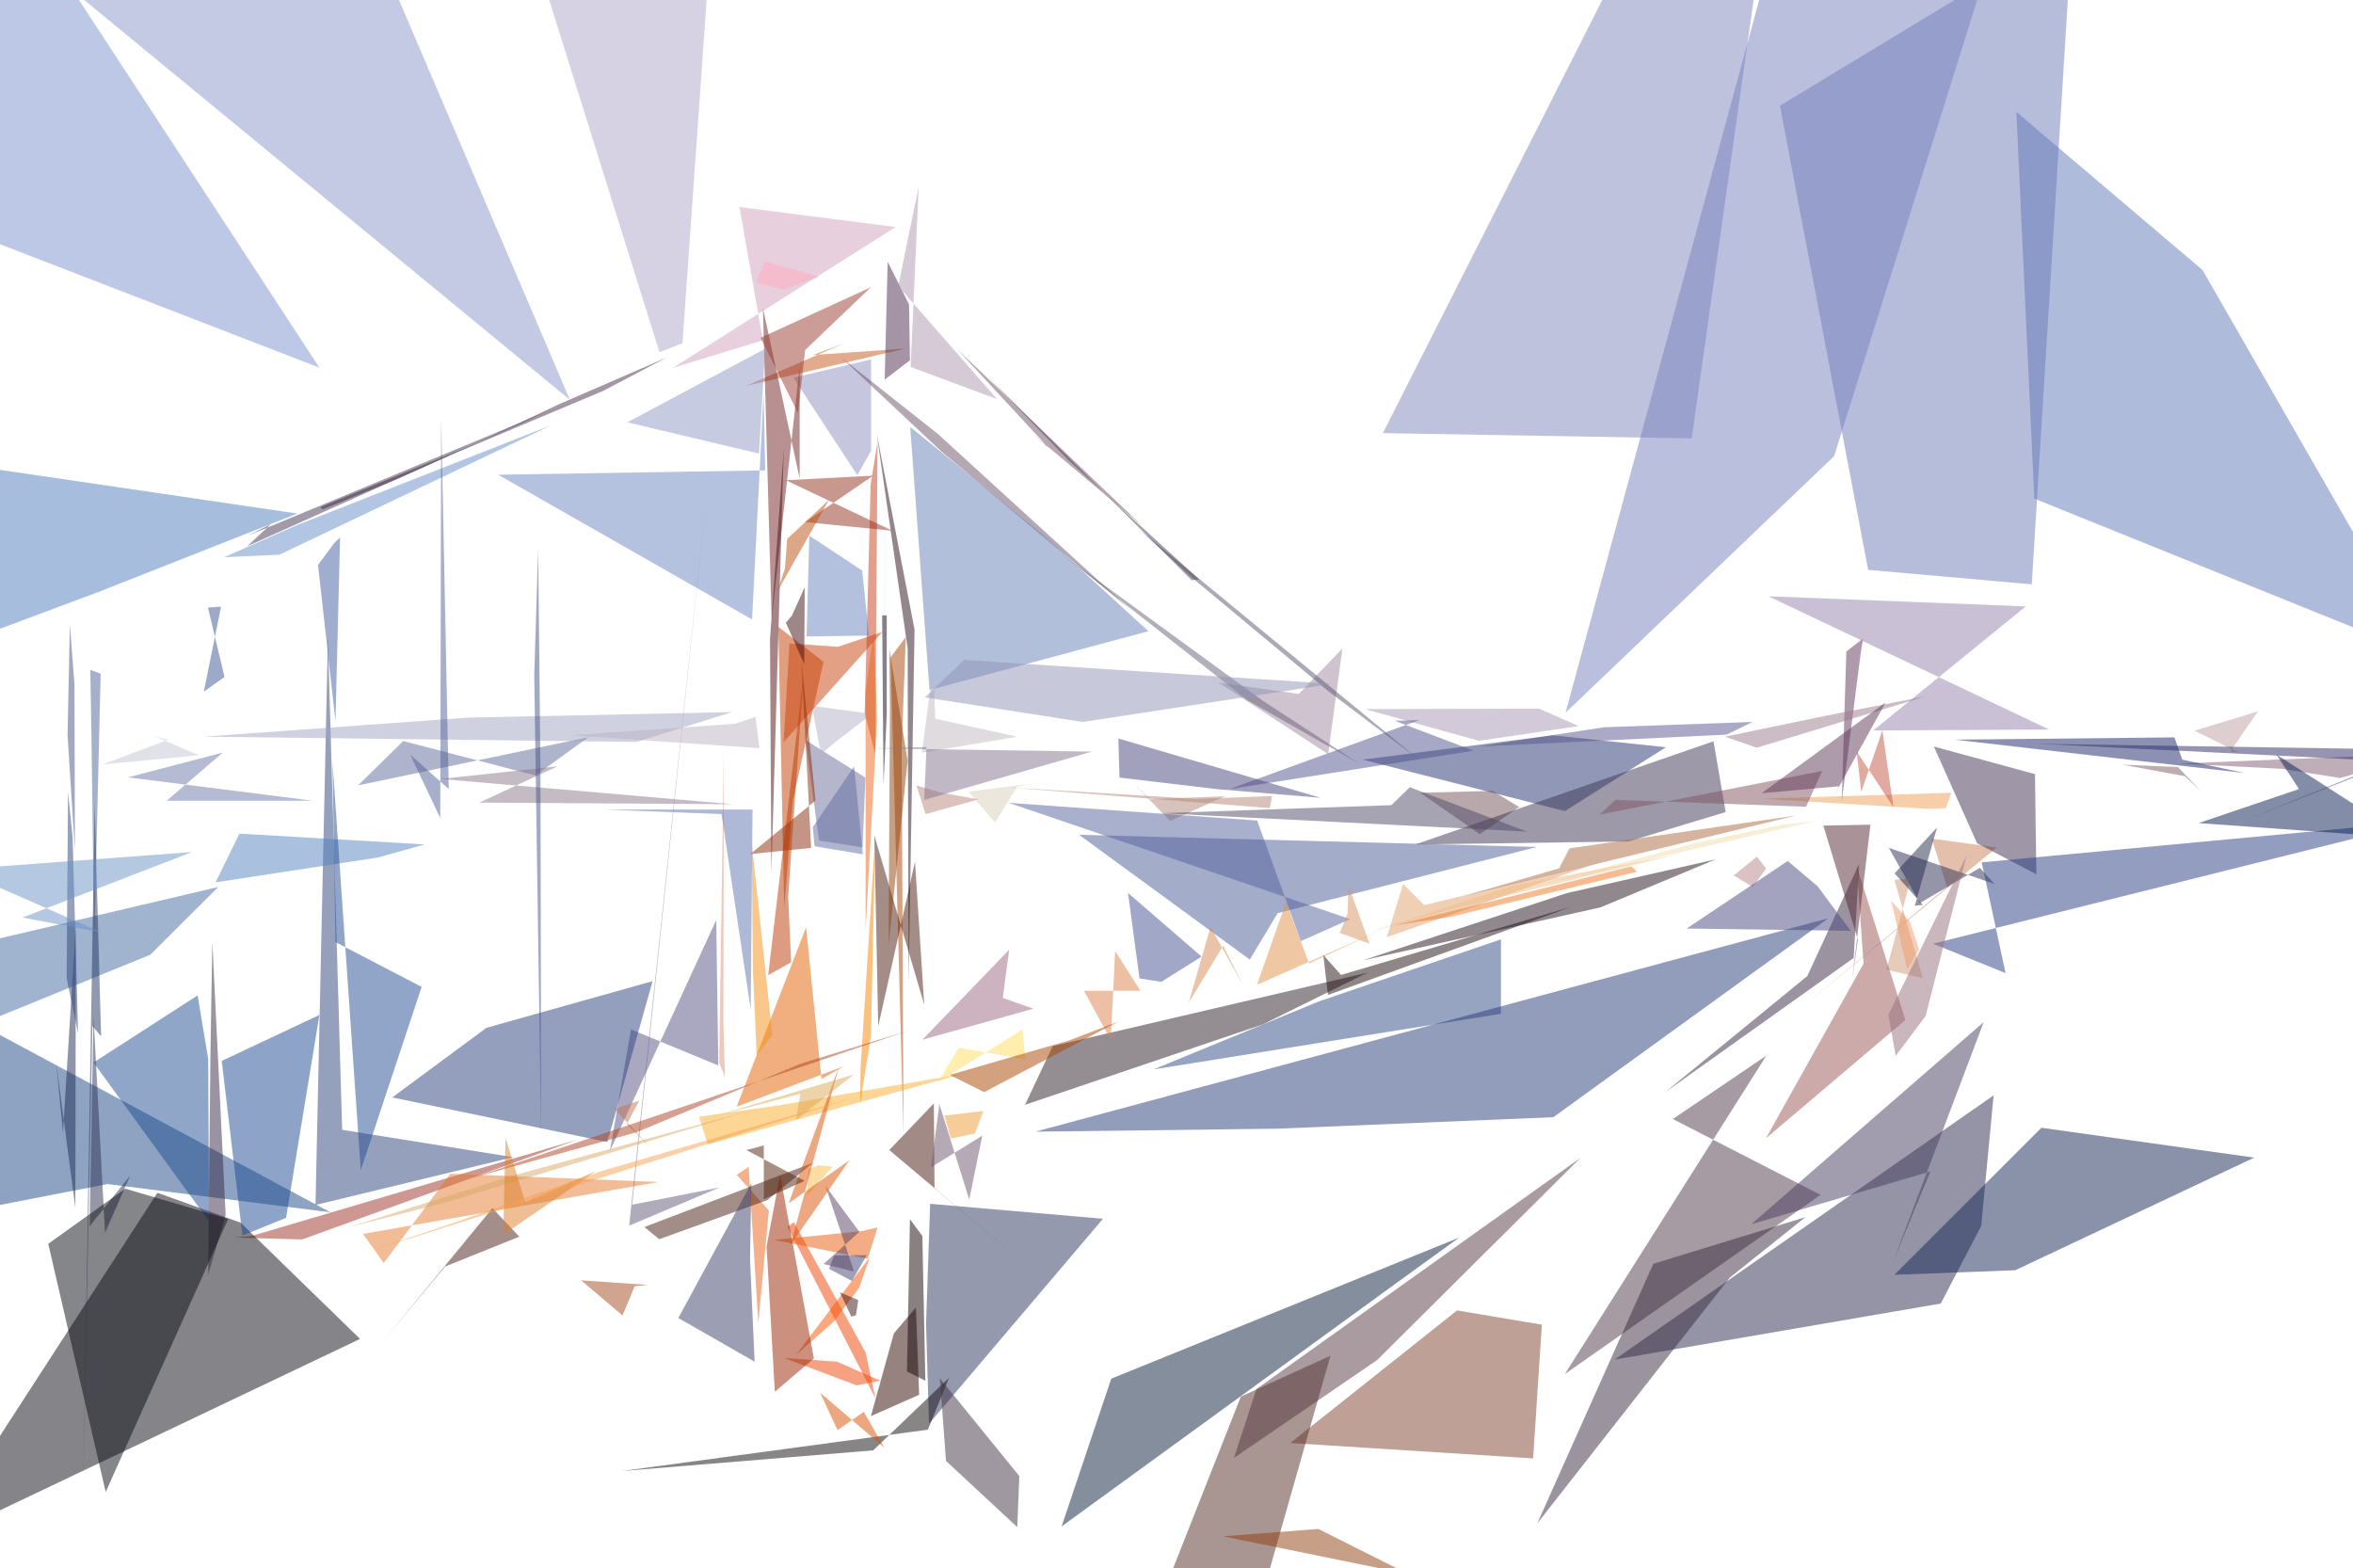
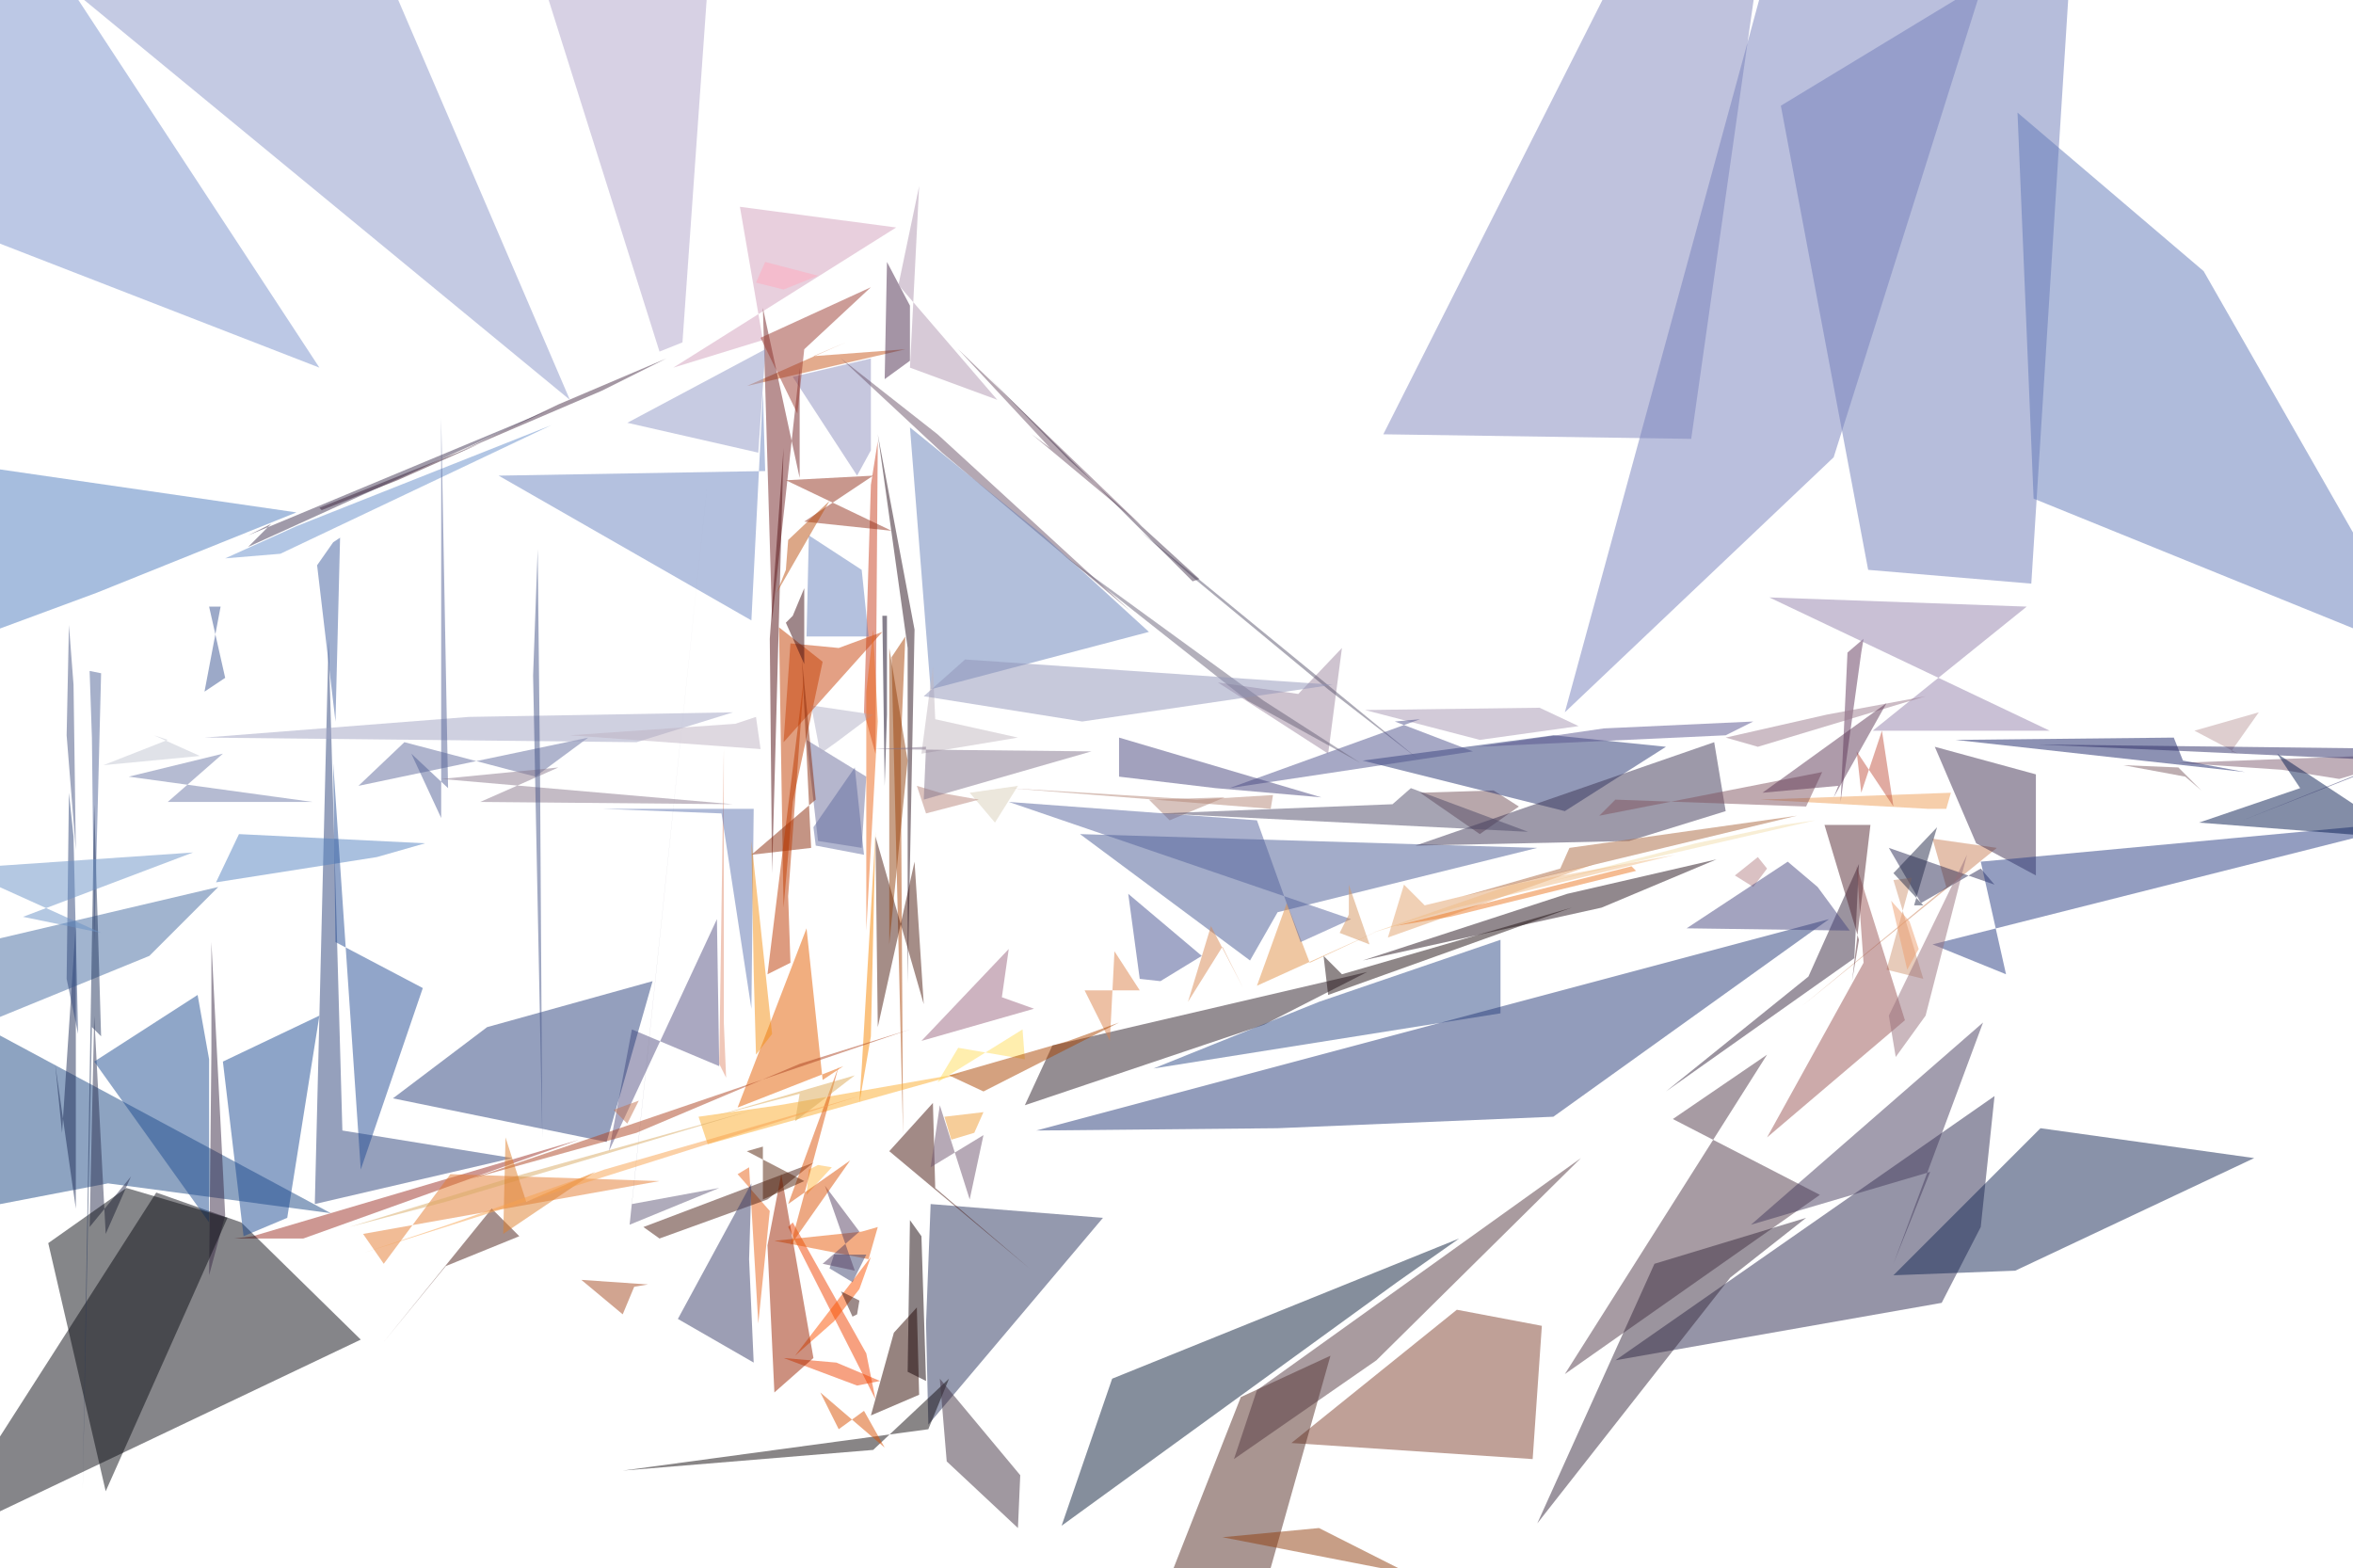
<svg xmlns="http://www.w3.org/2000/svg" version="1.1" viewBox="0 0 1024 682" width="1024" height="682">
  <g fill-opacity=".5">
-     <path fill="#f14300" d="M381 608.6l-4.3-20-31.2-56.7-2.8 2" />
-     <path fill="#2d2b50" d="M867.6 476.7l-165 115 142-24.4 17.6-33.8" />
-     <path fill="#485b95" d="M556 397.4l112.8-28.8-199.2-5.3 74.3 54.3" />
-     <path fill="#ca825b" d="M840.7 365l28.3 3.8-84.7 69.5 63-52.3" />
-     <path fill="#513848" d="M681 598l111.3-78-64.3-33 40.7-27.6" />
-     <path fill="#9c3027" d="M101.7 538.6l29.8.8 120-43.5-142 42" />
-     <path fill="#e95b09" d="M377.6 547.8l-40.7-8.2 38-3.8 7-1.6" />
-     <path fill="#2e0900" d="M400 607l-1.4-38-9.6 11.3-10 36" />
-     <path fill="#6d6e9c" d="M376.6 338.4l-1.2 30.4-19-3-5.8-43.7" />
-     <path fill="#7a93cd" d="M21.3-20L139 160-31 94.3-18.5-31" />
-     <path fill="#6e7cb9" d="M774.6 46l127.2-77-17.6 285.3L813 248" />
-     <path fill="#c23f00" d="M358.4 288L345 348.5l-3.7 46.3-2.6-122" />
-     <path fill="#c9591c" d="M353.8 154.5l40.2-2.8-69.5 16.3 43.3-18.8" />
-     <path fill="#2d2d56" d="M835.5 393L822 369l46 15.7-6.4-7" />
-     <path fill="#804231" d="M671 576.5l-3.8 58.2-105.7-6.7 72.6-57.7" />
-     <path fill="#1c4885" d="M-31 530.4v-96.6l174.8 93.8-97-12.3" />
-     <path fill="#725159" d="M644 363l-26-18 31.5-.8 11.6 7" />
-     <path fill="#4a2b4d" d="M395.6 132.5l.4 24.3-11 8.4 1.3-51.3" />
-     <path fill="#8e91be" d="M345.3 164.4l33.8-8v39.8l-6 10.6" />
-     <path fill="#ab4407" d="M393.2 494l-5.6-208 6.6-8.8-1.8 47.7" />
-     <path fill="#413152" d="M860.4 367l25.8 13.5-.6-43.6-44-12" />
-     <path fill="#ee9e57" d="M849.2 345l-2.4 6.7-8 .3-72.4-4.4" />
-     <path fill="#0d1f3a" d="M462 664.3l145.8-106 27.2-19.7L483.6 600" />
-     <path fill="#0c0d14" d="M-30.3 671.7l187-89-52-50.6-36.2-13" />
-     <path fill="#fcad2c" d="M304.2 486l35-5 79.4-13.6L308 498" />
-     <path fill="#815f72" d="M1055 328l-36.6 10.6-25.2-4-45-2.3" />
-     <path fill="#392945" d="M90.6 554.8l7.6-26-5.8-119-.8 47.6" />
-     <path fill="#1f2c56" d="M27.4 493l5.6-90.6-.2 123.3-8.3-63" />
-     <path fill="#fd5300" d="M346.3 589.8l32.3-42.8-4.8 13.6-11 14.6" />
-     <path fill="#542d25" d="M549.7 693L579 590l-39 17.8-35.3 89.5" />
-     <path fill="#61375b" d="M803.5 283.5l7.3-5.6-1 6-8.3 65" />
-     <path fill="#e57a2f" d="M196 510.8l90.6 3.6L158 537l9 12.7" />
-     <path fill="#c83f1e" d="M376.3 310.2l4.6 18 1-136-3 18.6" />
-     <path fill="#24131c" d="M746.6 374l-64.8 14.7-88.6 29.2 103.3-23" />
-     <path fill="#6a85c0" d="M333 204.7l-.7-33.5-5 98.4-110.5-63" />
-     <path fill="#565384" d="M311.7 400.4L265.4 501l9.2-53 38 15.7" />
-     <path fill="#b1877b" d="M509.2 357.3l-16-16.5 7.2 7 32.8-1.3" />
-     <path fill="#9f89a1" d="M530.2 297l35 5 19-19.8-6.2 46" />
-     <path fill="#150306" d="M396 530.6l5.4 7.3 1.3 63-8-4" />
-     <path fill="#6a5268" d="M366 155.5l43.7 41 82.4 69-84-76.7" />
-     <path fill="#9583ad" d="M891.8 317.5l-122.2-58 112 4.4-66.4 54" />
-     <path fill="#445090" d="M505.4 427.3l-9.5-1.5-5-37.2 32 27.7" />
-     <path fill="#ee4405" d="M341.2 591l23 1.6 19 8.3-10.4 2" />
-     <path fill="#1b2568" d="M949.7 330.6l27 5.8-126-14.5 95.6-1" />
-     <path fill="#606a9c" d="M233 337.5l-57.5-15-19.7 19.3 100.3-21" />
-     <path fill="#4b1e19" d="M226 538.2l-32.3 13-27 32.4 47.6-57.8" />
-     <path fill="#253270" d="M681 353l44-27.8-49.3-5.2-82.7 10.6" />
-     <path fill="#2d427a" d="M223.3 503.6l-86 20.8 5.4-246.7 6.2 214" />
-     <path fill="#f2dead" d="M738 366.8l-65.2 17.6 117-27-13.6 1.4" />
-     <path fill="#903e0f" d="M573.7 665.4l93 46.6-57.5-27.7-77-15.7" />
-     <path fill="#465483" d="M32.6 370l-.2-72.2-2-26-1 48.2" />
-     <path fill="#d2a0bc" d="M389.8 98.8l-68-8.7 10.2 58-39.2 12" />
-     <path fill="#4e7dbf" d="M-31 285.2l29-81 131.4 19.3-87 34.3" />
-     <path fill="#e86319" d="M334.6 526.8l-14-15.5 5.2-3.5 4.2 68" />
-     <path fill="#d09976" d="M831.6 382.2L821 422l15.8 3.7-12.4-42.8" />
-     <path fill="#6781b8" d="M453.8 232.7l46 42-95.3 25.6-8.4-114.5" />
-     <path fill="#732224" d="M335.8 269.6L332 134l16 74.2v-48.5" />
-     <path fill="#2b1d26" d="M549.6 445.8l-103.5 35 12-25.5 137-32" />
-     <path fill="#446ba0" d="M65.4 415.5L95 386l-119 28-3.7 39.5" />
-     <path fill="#dd824a" d="M483.4 452.6l-11.7-21.4h24.6l-11-17.3" />
-     <path fill="#b3b0c6" d="M363.8 322.7l15.7-12-26.2-3.5 4 21" />
-     <path fill="#405e9f" d="M145.4 236.4l-7 9.5 7.6 68 2-80" />
-     <path fill="#3c3454" d="M745.7 322.6l5.3 30.8-42.3 12.8-92.8 1.3" />
-     <path fill="#e39072" d="M315 326l-2 136.5 2.5 6.2-.7-23.6" />
-     <path fill="#605979" d="M308.2 208.6l-34.4 324.8 39.3-16.6-38 7.5" />
-     <path fill="#491c12" d="M280.4 534l73.5-28-20 16.3-47 17" />
-     <path fill="#a0a2c2" d="M88.8 320.6l114.8-8.3 115-2.4-41.6 13" />
-     <path fill="#4b3048" d="M198.6 197l63.7-26.8 27.8-14.6-47 20.4" />
-     <path fill="#9198c7" d="M273 183.8l57.3 13.6 2.6-43.6v-2" />
-     <path fill="#3e4471" d="M377.2 546.2l-14.2.2-2.2 5.8 10 5.3" />
-     <path fill="#a796b2" d="M594 308.6l75.8-.2L687 316l-43.4 6.4" />
-     <path fill="#8086bd" d="M713-31l53 10.8-29.8 211-134.4-2.3" />
-     <path fill="#e45e00" d="M367.3 464l-46.7 17.6 30.2-78 6.7 66" />
-     <path fill="#ffbb47" d="M351.7 509l-.4 11.3 11-12.6-6.2-.5" />
-     <path fill="#c8430b" d="M341 323l43-48-19.4 6.5-21-1.5" />
-     <path fill="#d8ab64" d="M223.6 511.5L152 534l42-10.7L327.6 483" />
-     <path fill="#9b2300" d="M333.6 542.4l3.6 63.3 17-14.5-14.7-79.8" />
-     <path fill="#e2a26d" d="M610.6 384.7l9.2 9.2 74.4-18-90.7 32" />
-     <path fill="#b0a4cb" d="M287 153.3L229.3-31 309-21l-12 170.4" />
-     <path fill="#2b345e" d="M403 576.3l1.3 43.3 75.7-89.2-75.2-6.5" />
-     <path fill="#dad1bb" d="M449.5 341l-6.8 1.4L433 358l-11.5-13.5" />
-     <path fill="#4d1d10" d="M380.5 363.6l1.7 83 16-71.6 4 62.2" />
-     <path fill="#f98600" d="M379 451l-4.7 29.3.2-15.2 6.5-103" />
-     <path fill="#e09146" d="M600.4 405L547 428.6l12.7-36 10 26.7" />
-     <path fill="#6c78a6" d="M136.3 348.5H72.5l24.5-21-41.3 10.8" />
-     <path fill="#8b96c9" d="M218.7-25l-58.3-6L248 174-1-31" />
-     <path fill="#d98853" d="M541.4 429.6l-14.6-26.2-9.5 33 15-24.8" />
-     <path fill="#543840" d="M537 634.5l9.8-30 141-100.6-88.5 88" />
-     <path fill="#5b566f" d="M519.7 252.2l58 48.3L618 331 496 230.6" />
-     <path fill="#815561" d="M793 335.5l-96.8 19 6.8-6.4 83 3" />
-     <path fill="#130c0f" d="M380 631.2l-109.5 9 133.3-18 9.2-22.6" />
-     <path fill="#b68589" d="M764.6 372.8l4 5.2-5.8 8-8.3-5" />
-     <path fill="#2a407c" d="M211.7 447.3L284 427l-19.7 70-93.6-19.4" />
-     <path fill="#2f4b87" d="M502 465.4l72-29.6 79.2-27v32.4" />
-     <path fill="#392941" d="M786.5 424.8l-61.8 50.5 82-58.4 2.4-41" />
-     <path fill="#626da0" d="M375.5 371.8l-21-3.5-.8-8.3 18-26.5" />
-     <path fill="#3a192c" d="M208.5 192.5l-35.8 16-32.3 13.2-1-1" />
-     <path fill="#3e0f14" d="M350.2 255.6L350 289l-8-18 2.6-3" />
-     <path fill="#bf9ea1" d="M982.6 309.6L955 318l19.2 9.5-3.6-.4" />
-     <path fill="#6078b8" d="M877.5 48.7l81 68.8 96.5 168L885.3 217" />
-     <path fill="#510d11" d="M335.7 380l-.6-102.4v.5l6-83" />
-     <path fill="#668eca" d="M121.6 241.4L240 185l-110.7 43.5-31.8 14" />
-     <path fill="#5583c0" d="M93.8 384l70.6-10.8 20.4-5.7-80.6-4.7" />
-     <path fill="#58548f" d="M698 316.5l64.7-2.3-11.3 5.5-108 5.2" />
-     <path fill="#4f538d" d="M607 313.7l34.3 13L535 343.4l82.6-30" />
-     <path fill="#4f6396" d="M39.3 291.5l4.5 1.7L41 410.6l-1.2-90" />
-     <path fill="#1c4b92" d="M139 441.7l-42.5 20 9 76 19-7.7" />
-     <path fill="#54639c" d="M439 349.4L587.6 400l-21.5 9.6-19-52.5" />
-     <path fill="#686379" d="M542.8 304.7l49 27.8-42.2-27.5-87.8-64" />
-     <path fill="#c27251" d="M278.2 479l-5.4 10.2 10.4 10.2-15.8-16.8" />
-     <path fill="#ac4321" d="M205.2 512.7l72-20 71-29.7 47.6-14.6" />
-     <path fill="#c2b8c1" d="M407 312.8l-.8-23-5 37.8 41.5-7" />
-     <path fill="#9094b9" d="M471.2 314.2l-68.7-10.7 17-16.3 160.2 10.4" />
-     <path fill="#47160e" d="M387 500.5l19.4-20.3.3 37 41.7 35" />
-     <path fill="#9d6982" d="M449.7 439l-48.3 13.5 37.8-39.2-2.8 21" />
-     <path fill="#a44b22" d="M276.2 559.8l5.7-.6-29-2 18 15.3" />
-     <path fill="#273b78" d="M795.7 399.6L676 486.2l-120 5-105.4 1.3" />
-     <path fill="#ffde5f" d="M446.2 461l-29-5-9 15 36.8-23" />
-     <path fill="#9b5756" d="M811 419.4l-42.5 76 60.7-51.5-21.2-67" />
-     <path fill="#a40" d="M486.6 444.6l-21.3 8.2-52 15 15 7.5" />
-     <path fill="#29101c" d="M398 274l-16.5-85.5 13.5 93.7.4 145.8" />
-     <path fill="#242a49" d="M833.3 394.2l3.5-.4-12.3-13.7 18.5-20" />
-     <path fill="#433242" d="M442.7 664.6l-31-28.8-2.7-36 34.6 42.6" />
-     <path fill="#463d5f" d="M863.3 444.8l-39.6 104.7 16.4-39.7-78 23" />
-     <path fill="#142755" d="M981 503.8l-92.6-13-64 64 52.6-2" />
-     <path fill="#526097" d="M191.6 356l.4-174 3.3 161.4-16.8-15" />
-     <path fill="#2d3050" d="M56.7 511.5L39 533.7l1.7-91.4 5 94.2" />
-     <path fill="#ed7824" d="M631.3 399l-24.7 3.8L710 377l2.4 2.4" />
-     <path fill="#90410d" d="M387.3 307.4l-.3-25 8 48.6-8.3 80.3" />
-     <path fill="#283d82" d="M872.8 423.5l-10.4-48.2 192.6-18-213.8 53.4" />
-     <path fill="#5e75b1" d="M327.5 352.3l-.8 87-12.7-85-51.6-2" />
-     <path fill="#564162" d="M371.7 553.4l-13.3-3.3 15.6-14-14.8-20" />
-     <path fill="#ef9e6e" d="M835.2 413.2l-4-12-8.2-9.3 7 30" />
-     <path fill="#4e4b68" d="M605.5 350.4l8-7.8 51 19.3-159.4-8" />
-     <path fill="#c35644" d="M810 344.7l-2-17.7 16 24.3-4.8-33.5" />
-     <path fill="#1f0f10" d="M583.6 424.3l-7.7-8.7 2 17.4 106-38.4" />
-     <path fill="#d85103" d="M364.5 622.4l11.4-8 9 15.7-28-24" />
-     <path fill="#091d51" d="M1000.5 343.4l-43.7 14.8 90.5 6.5-56.6-36.3" />
-     <path fill="#7681bd" d="M798.2 198.5L860.7-.8 774-31l-92.7 341.2" />
-     <path fill="#6f546f" d="M421.8 522l5.7-27.8-22.3 13.8 3.6-27.5" />
-     <path fill="#392b3e" d="M752.8 556L669 663l50.5-113 66.2-20.3" />
-     <path fill="#6a85bf" d="M351 277l27.2-.4-3-28.3-23-15.2" />
-     <path fill="#9b7a8c" d="M795 311.4l43.2-8.4-73.7 22.4-13.8-4.8" />
-     <path fill="#0f031c" d="M384.5 341.8l-.6-74h2v43" />
-     <path fill="#204f93" d="M86 433.2l-45.3 29.2L91 531.6l-.4-70.8" />
-     <path fill="#46457c" d="M486.7 321.4l88 25.8-45.5-3.8-42-5" />
-     <path fill="#8a798c" d="M208.6 349.3l34-15.8-51 5.5L319 350" />
-     <path fill="#6e5366" d="M416.6 152l40 43.2-7.2-6.4 47.6 40" />
-     <path fill="#433655" d="M240 178.3l-132.4 59.4L118 228l-9.8 5" />
-     <path fill="#8a2a0b" d="M326.5 371.7L353 369l-4.3-82 6.2 61.4" />
-     <path fill="#92311d" d="M342 209l46.4 22-38-3.8L380 207" />
-     <path fill="#96707d" d="M825 459.5l13-17.3 17.8-69.8-34 69.3" />
-     <path fill="#2d2d67" d="M887 323.7l168 2.6-79 31 64.7-26" />
-     <path fill="#2f4578" d="M29 425.8l5 24-2.4-85.4-2-19.7" />
-     <path fill="#0d0f15" d="M54.5 517.3l44.8 13.2L46 649.3l-25-108" />
-     <path fill="#3b5492" d="M97.7 294.6l-9 6.4 7.5-37-5.7.4" />
-     <path fill="#bb5010" d="M341.6 247.5l1-13 18.2-17-22.7 40.3" />
-     <path fill="#484981" d="M778 374.7l13 11 14.4 19.4-71.4-1" />
-     <path fill="#beb3c2" d="M319.8 315l9-3 1.7 13.6L248 320" />
-     <path fill="#c2c7d3" d="M86.5 328.7l-19.2-8.3L73 322l-28.5 10.7" />
-     <path fill="#f0bd87" d="M596.5 405.5l37-10.3L729 372l-70.6 13.4" />
-     <path fill="#bd3900" d="M349.7 293.7l-15.4 130.7 10-5.6-1.3-28.5" />
-     <path fill="#ed6718" d="M380.3 274.4l1.4 39.3-5 91.2V301" />
-     <path fill="#244d94" d="M146 410l-1.3-78.3L157 509.3l26.5-79.8" />
-     <path fill="#5e3857" d="M797.6 347.3l23-41.6-54 39.5 33.7-3" />
-     <path fill="#d69761" d="M586.5 397.5L583 406l13 4.7-9.2-25.5" />
-     <path fill="#f59015" d="M329.3 459.4l-1.6-36-.6-57 9 84" />
-     <path fill="#445489" d="M235.2 333.8l-1-95-1.7 55 3 201" />
-     <path fill="#b196b1" d="M399.8 81.3l-3.5 78.4 37.6 14-43-49.2" />
-     <path fill="#23355d" d="M44 451l-3.8-4.5-4 201 5-297.3" />
-     <path fill="#7d5d62" d="M923.8 332.8l24 1 10 10.5-7-6.5" />
-     <path fill="#4d3d55" d="M430 164l88.6 88.5 3.3-.3-57-52" />
-     <path fill="#dc5207" d="M343.2 523.7l22-59.8-21.2 78 25.7-37" />
-     <path fill="#542833" d="M793.5 359.3l15 49.6-2.5 18 8-68" />
-     <path fill="#ef9c35" d="M424.3 493.3l-10.5 2.2-2.8-10 17-2" />
-     <path fill="#ffaabf" d="M356.4 120.4L341 126l-12-3 3.8-9.2" />
-     <path fill="#b8867d" d="M408.8 344.8l-10-3 4 12.5 23-6.4" />
-     <path fill="#df7e2a" d="M219 537.4l1-42.2 8.6 28 30.8-13.6" />
-     <path fill="#6b92c6" d="M-18.2 378.4l101.8-7.6-73.8 28.5 34.6 6.6" />
-     <path fill="#3a3e6b" d="M295.2 573.6l33.2 19-2-44.7.6-33" />
-     <path fill="#9b3b30" d="M347.3 179.8L331 147l48-22-28.6 27.3" />
-     <path fill="#3a1614" d="M370.5 573l-5-10.6 8 3.4-1 6.6" />
-     <path fill="#dda854" d="M310 486l61.6-18.4-25.3 20 2-11.6" />
-     <path fill="#ab6941" d="M683 369.2l98.7-14.3-144.5 35 41.3-12" />
-     <path fill="#b48676" d="M552.6 351.7l1-5.3-32.7 1.3-82-5" />
-     <path fill="#532009" d="M332.4 498.5l-7.6 2 25.4 13.4-17.8 8" />
-     <path fill="#83748c" d="M380.4 325.7l22.8-.6-1 23 73-21" />
-     <path fill="#f9a24f" d="M159.4 545l214.3-68-110.5 32.2L195 533" />
+     <path fill="#f14300" d="M381 609l-4-20-32-57-2 2" />
+     <path fill="#2d2b50" d="M868 477L703 592l142-25 17-33" />
+     <path fill="#485b95" d="M556 397l113-28-199-6 74 55" />
+     <path fill="#ca825b" d="M841 365l28 4-85 69 63-52" />
+     <path fill="#513848" d="M681 598l111-78-64-33 41-28" />
+     <path fill="#9c3027" d="M102 539h30l120-43-142 42" />
+     <path fill="#e95b09" d="M378 548l-41-8 38-4 7-2" />
+     <path fill="#2e0900" d="M400 607l-1-38-10 11-10 36" />
+     <path fill="#6d6e9c" d="M377 338l-2 31-19-3-5-44" />
+     <path fill="#7a93cd" d="M21-20l118 180-170-66 13-125" />
+     <path fill="#6e7cb9" d="M775 46l127-77-18 285-71-6" />
+     <path fill="#c23f00" d="M358 288l-13 61-4 46-2-122" />
+     <path fill="#c9591c" d="M354 155l40-3-69 16 43-19" />
+     <path fill="#2d2d56" d="M836 393l-14-24 46 16-6-7" />
+     <path fill="#804231" d="M671 577l-4 58-105-7 72-58" />
+     <path fill="#1c4885" d="M-31 530v-96l175 94-97-13" />
+     <path fill="#725159" d="M644 363l-26-18 32-1 11 7" />
+     <path fill="#4a2b4d" d="M396 133v24l-11 8 1-51" />
+     <path fill="#8e91be" d="M345 164l34-8v40l-6 11" />
+     <path fill="#ab4407" d="M393 494l-5-208 6-9-2 48" />
+     <path fill="#413152" d="M860 367l26 14v-44l-44-12" />
+     <path fill="#ee9e57" d="M849 345l-2 7h-8l-73-4" />
+     <path fill="#0d1f3a" d="M462 664l146-106 27-19-151 61" />
+     <path fill="#0c0d14" d="M-30 672l187-89-52-51-37-13" />
+     <path fill="#fcad2c" d="M304 486l35-5 80-14-111 31" />
+     <path fill="#815f72" d="M1055 328l-37 11-25-4-45-3" />
+     <path fill="#392945" d="M91 555l7-26-6-119v47" />
+     <path fill="#1f2c56" d="M27 493l6-91v124l-9-63" />
+     <path fill="#fd5300" d="M346 590l33-43-5 14-11 14" />
+     <path fill="#542d25" d="M550 693l29-103-39 18-35 89" />
+     <path fill="#61375b" d="M804 284l7-6-1 6-9 65" />
+     <path fill="#e57a2f" d="M196 511l91 3-129 23 9 13" />
+     <path fill="#c83f1e" d="M376 310l5 18 1-136-3 19" />
+     <path fill="#24131c" d="M747 374l-65 15-89 29 104-23" />
+     <path fill="#6a85c0" d="M333 205l-1-34-5 99-110-63" />
+     <path fill="#565384" d="M312 400l-47 101 10-53 38 16" />
+     <path fill="#b1877b" d="M509 357l-16-16 7 7 33-1" />
+     <path fill="#9f89a1" d="M530 297l35 5 19-20-6 46" />
+     <path fill="#150306" d="M396 531l5 7 2 63-8-4" />
+     <path fill="#6a5268" d="M366 156l44 41 82 69-84-77" />
+     <path fill="#9583ad" d="M892 318l-122-58 112 4-67 54" />
+     <path fill="#445090" d="M505 427l-9-1-5-37 32 27" />
+     <path fill="#ee4405" d="M341 591l23 2 19 8-10 2" />
+     <path fill="#1b2568" d="M950 331l27 5-126-14 95-1" />
+     <path fill="#606a9c" d="M233 338l-57-15-20 19 100-21" />
+     <path fill="#4b1e19" d="M226 538l-32 13-27 33 47-58" />
+     <path fill="#253270" d="M681 353l44-28-49-5-83 11" />
+     <path fill="#2d427a" d="M223 504l-86 20 6-246 6 214" />
+     <path fill="#f2dead" d="M738 367l-65 17 117-27-14 2" />
+     <path fill="#903e0f" d="M574 665l93 47-58-28-77-15" />
+     <path fill="#465483" d="M33 370l-1-72-2-26-1 48" />
+     <path fill="#d2a0bc" d="M390 99l-68-9 10 58-39 12" />
+     <path fill="#4e7dbf" d="M-31 285l29-81 131 19-87 35" />
+     <path fill="#e86319" d="M335 527l-14-16 5-3 4 68" />
+     <path fill="#d09976" d="M832 382l-11 40 16 4-13-43" />
+     <path fill="#6781b8" d="M454 233l46 42-95 25-9-114" />
+     <path fill="#732224" d="M336 270l-4-136 16 74v-48" />
+     <path fill="#2b1d26" d="M550 446l-104 35 12-26 137-32" />
+     <path fill="#446ba0" d="M65 416l30-30-119 28-4 40" />
+     <path fill="#dd824a" d="M483 453l-11-22h24l-11-17" />
+     <path fill="#b3b0c6" d="M364 323l16-12-27-4 4 21" />
+     <path fill="#405e9f" d="M145 236l-7 10 8 68 2-80" />
+     <path fill="#3c3454" d="M746 323l5 30-42 13-93 2" />
+     <path fill="#e39072" d="M315 326l-2 137 3 6-1-24" />
+     <path fill="#605979" d="M308 209l-34 324 39-16-38 7" />
+     <path fill="#491c12" d="M280 534l74-28-20 16-47 17" />
+     <path fill="#a0a2c2" d="M89 321l115-9 115-2-42 13" />
+     <path fill="#4b3048" d="M199 197l63-27 28-14-47 20" />
+     <path fill="#9198c7" d="M273 184l57 13 3-43v-2" />
+     <path fill="#3e4471" d="M377 546h-14l-2 6 10 6" />
+     <path fill="#a796b2" d="M594 309l76-1 17 8-43 6" />
+     <path fill="#8086bd" d="M713-31l53 11-30 211-134-2" />
+     <path fill="#e45e00" d="M367 464l-46 18 30-78 7 66" />
+     <path fill="#ffbb47" d="M352 509l-1 11 11-12-6-1" />
+     <path fill="#c8430b" d="M341 323l43-48-19 7-21-2" />
+     <path fill="#d8ab64" d="M224 512l-72 22 42-11 134-40" />
+     <path fill="#9b2300" d="M334 542l3 64 17-15-14-80" />
+     <path fill="#e2a26d" d="M611 385l9 9 74-18-90 32" />
+     <path fill="#b0a4cb" d="M287 153L229-31l80 10-12 170" />
+     <path fill="#2b345e" d="M403 576l1 44 76-90-75-6" />
+     <path fill="#dad1bb" d="M450 341l-7 1-10 16-11-13" />
+     <path fill="#4d1d10" d="M381 364l1 83 16-72 4 62" />
+     <path fill="#f98600" d="M379 451l-5 29 1-15 6-103" />
+     <path fill="#e09146" d="M600 405l-53 24 13-36 10 26" />
+     <path fill="#6c78a6" d="M136 349H73l24-21-41 10" />
+     <path fill="#8b96c9" d="M219-25l-59-6 88 205L-1-31" />
+     <path fill="#d98853" d="M541 430l-14-27-10 33 15-24" />
+     <path fill="#543840" d="M537 635l10-30 141-101-89 88" />
+     <path fill="#5b566f" d="M520 252l58 48 40 31-122-100" />
+     <path fill="#815561" d="M793 336l-97 19 7-7 83 3" />
+     <path fill="#130c0f" d="M380 631l-109 9 133-18 9-22" />
+     <path fill="#b68589" d="M765 373l4 5-6 8-8-5" />
+     <path fill="#2a407c" d="M212 447l72-20-20 70-93-19" />
+     <path fill="#2f4b87" d="M502 465l72-29 79-27v32" />
+     <path fill="#392941" d="M787 425l-62 50 82-58 2-41" />
+     <path fill="#626da0" d="M376 372l-21-4-1-8 18-26" />
+     <path fill="#3a192c" d="M209 193l-36 16-33 13-1-1" />
+     <path fill="#3e0f14" d="M350 256v33l-8-18 3-3" />
+     <path fill="#bf9ea1" d="M983 310l-28 8 19 10-3-1" />
+     <path fill="#6078b8" d="M878 49l81 69 96 168-170-69" />
+     <path fill="#510d11" d="M336 380l-1-102 6-83" />
+     <path fill="#668eca" d="M122 241l118-56-111 44-31 14" />
+     <path fill="#5583c0" d="M94 384l70-11 21-6-81-4" />
+     <path fill="#58548f" d="M698 317l65-3-12 6-108 5" />
+     <path fill="#4f538d" d="M607 314l34 13-106 16 83-30" />
+     <path fill="#4f6396" d="M39 292l5 1-3 118-1-90" />
+     <path fill="#1c4b92" d="M139 442l-42 20 9 76 19-8" />
+     <path fill="#54639c" d="M439 349l149 51-22 10-19-53" />
+     <path fill="#686379" d="M543 305l49 27-42-27-88-64" />
+     <path fill="#c27251" d="M278 479l-5 10 10 10-16-16" />
+     <path fill="#ac4321" d="M205 513l72-20 71-30 48-15" />
+     <path fill="#c2b8c1" d="M407 313l-1-23-5 38 42-7" />
+     <path fill="#9094b9" d="M471 314l-69-11 18-16 160 11" />
+     <path fill="#47160e" d="M387 501l19-21 1 37 41 35" />
+     <path fill="#9d6982" d="M450 439l-49 14 38-40-3 21" />
+     <path fill="#a44b22" d="M276 560l6-1-29-2 18 15" />
+     <path fill="#273b78" d="M796 400l-120 86-120 5-105 1" />
+     <path fill="#ffde5f" d="M446 461l-29-5-9 15 37-23" />
+     <path fill="#9b5756" d="M811 419l-42 76 60-51-21-67" />
+     <path fill="#a40" d="M487 445l-22 8-52 15 15 7" />
+     <path fill="#29101c" d="M398 274l-16-85 13 93v146" />
+     <path fill="#242a49" d="M833 394h4l-13-14 19-20" />
+     <path fill="#433242" d="M443 665l-31-29-3-36 35 42" />
+     <path fill="#463d5f" d="M863 445l-39 105 16-40-78 23" />
+     <path fill="#142755" d="M981 504l-93-13-64 64 53-2" />
+     <path fill="#526097" d="M192 356V182l3 161-16-15" />
+     <path fill="#2d3050" d="M57 512l-18 22 2-92 5 95" />
+     <path fill="#ed7824" d="M631 399l-24 4 103-26 2 2" />
+     <path fill="#90410d" d="M387 307v-25l8 49-8 80" />
+     <path fill="#283d82" d="M873 424l-11-49 193-18-214 54" />
+     <path fill="#5e75b1" d="M328 352l-1 87-13-85-52-2" />
+     <path fill="#564162" d="M372 553l-14-3 16-14-15-20" />
+     <path fill="#ef9e6e" d="M835 413l-4-12-8-9 7 30" />
+     <path fill="#4e4b68" d="M606 350l8-7 51 19-160-8" />
+     <path fill="#c35644" d="M810 345l-2-18 16 24-5-33" />
+     <path fill="#1f0f10" d="M584 424l-8-8 2 17 106-38" />
+     <path fill="#d85103" d="M365 622l11-8 9 16-28-24" />
+     <path fill="#091d51" d="M1001 343l-44 15 90 7-56-37" />
+     <path fill="#7681bd" d="M798 199L861-1l-87-30-93 341" />
+     <path fill="#6f546f" d="M422 522l6-28-23 14 4-27" />
+     <path fill="#392b3e" d="M753 556l-84 107 51-113 66-20" />
+     <path fill="#6a85bf" d="M351 277h27l-3-29-23-15" />
+     <path fill="#9b7a8c" d="M795 311l43-8-73 22-14-4" />
+     <path fill="#0f031c" d="M385 342l-1-74h2v43" />
+     <path fill="#204f93" d="M86 433l-45 29 50 70v-71" />
+     <path fill="#46457c" d="M487 321l88 26-46-4-42-5" />
+     <path fill="#8a798c" d="M209 349l34-15-51 5 127 11" />
+     <path fill="#6e5366" d="M417 152l40 43-8-6 48 40" />
+     <path fill="#433655" d="M240 178l-132 60 10-10-10 5" />
+     <path fill="#8a2a0b" d="M327 372l26-3-4-82 6 61" />
+     <path fill="#92311d" d="M342 209l46 22-38-4 30-20" />
+     <path fill="#96707d" d="M825 460l13-18 18-70-34 70" />
+     <path fill="#2d2d67" d="M887 324l168 2-79 31 65-26" />
+     <path fill="#2f4578" d="M29 426l5 24-2-86-2-19" />
+     <path fill="#0d0f15" d="M55 517l44 13-53 119-25-108" />
+     <path fill="#3b5492" d="M98 295l-9 6 7-37h-5" />
+     <path fill="#bb5010" d="M342 248l1-13 18-17-23 40" />
+     <path fill="#484981" d="M778 375l13 11 14 19-71-1" />
+     <path fill="#beb3c2" d="M320 315l9-3 2 14-83-6" />
+     <path fill="#c2c7d3" d="M87 329l-20-9 6 2-28 11" />
+     <path fill="#f0bd87" d="M597 406l37-11 95-23-71 13" />
+     <path fill="#bd3900" d="M350 294l-16 130 10-5-1-29" />
+     <path fill="#ed6718" d="M380 274l2 40-5 91V301" />
+     <path fill="#244d94" d="M146 410l-1-78 12 177 27-79" />
+     <path fill="#5e3857" d="M798 347l23-41-54 39 33-3" />
+     <path fill="#d69761" d="M587 398l-4 8 13 5-9-26" />
+     <path fill="#f59015" d="M329 459l-1-36-1-57 9 84" />
+     <path fill="#445489" d="M235 334l-1-95-2 55 4 201" />
+     <path fill="#b196b1" d="M400 81l-4 79 38 14-43-50" />
+     <path fill="#23355d" d="M44 451l-4-4-4 201 5-298" />
+     <path fill="#7d5d62" d="M924 333l24 1 10 10-7-6" />
+     <path fill="#4d3d55" d="M430 164l89 89 3-1-57-52" />
+     <path fill="#dc5207" d="M343 524l22-60-21 78 26-37" />
+     <path fill="#542833" d="M794 359l15 50-3 18 8-68" />
+     <path fill="#ef9c35" d="M424 493l-10 3-3-10 17-2" />
+     <path fill="#ffaabf" d="M356 120l-15 6-12-3 4-9" />
+     <path fill="#b8867d" d="M409 345l-10-3 4 12 23-6" />
+     <path fill="#df7e2a" d="M219 537l1-42 9 28 30-13" />
+     <path fill="#6b92c6" d="M-18 378l102-7-74 28 34 7" />
+     <path fill="#3a3e6b" d="M295 574l33 19-2-45 1-33" />
+     <path fill="#9b3b30" d="M347 180l-16-33 48-22-29 27" />
+     <path fill="#3a1614" d="M371 573l-5-11 8 4-1 6" />
+     <path fill="#dda854" d="M310 486l62-18-26 20 2-12" />
+     <path fill="#ab6941" d="M683 369l99-14-145 35 42-12" />
+     <path fill="#b48676" d="M553 352l1-6-33 2-82-5" />
+     <path fill="#532009" d="M332 499l-7 2 25 13-18 8" />
+     <path fill="#83748c" d="M380 326l23-1-1 23 73-21" />
+     <path fill="#f9a24f" d="M159 545l215-68-111 32-68 24" />
  </g>
</svg>
